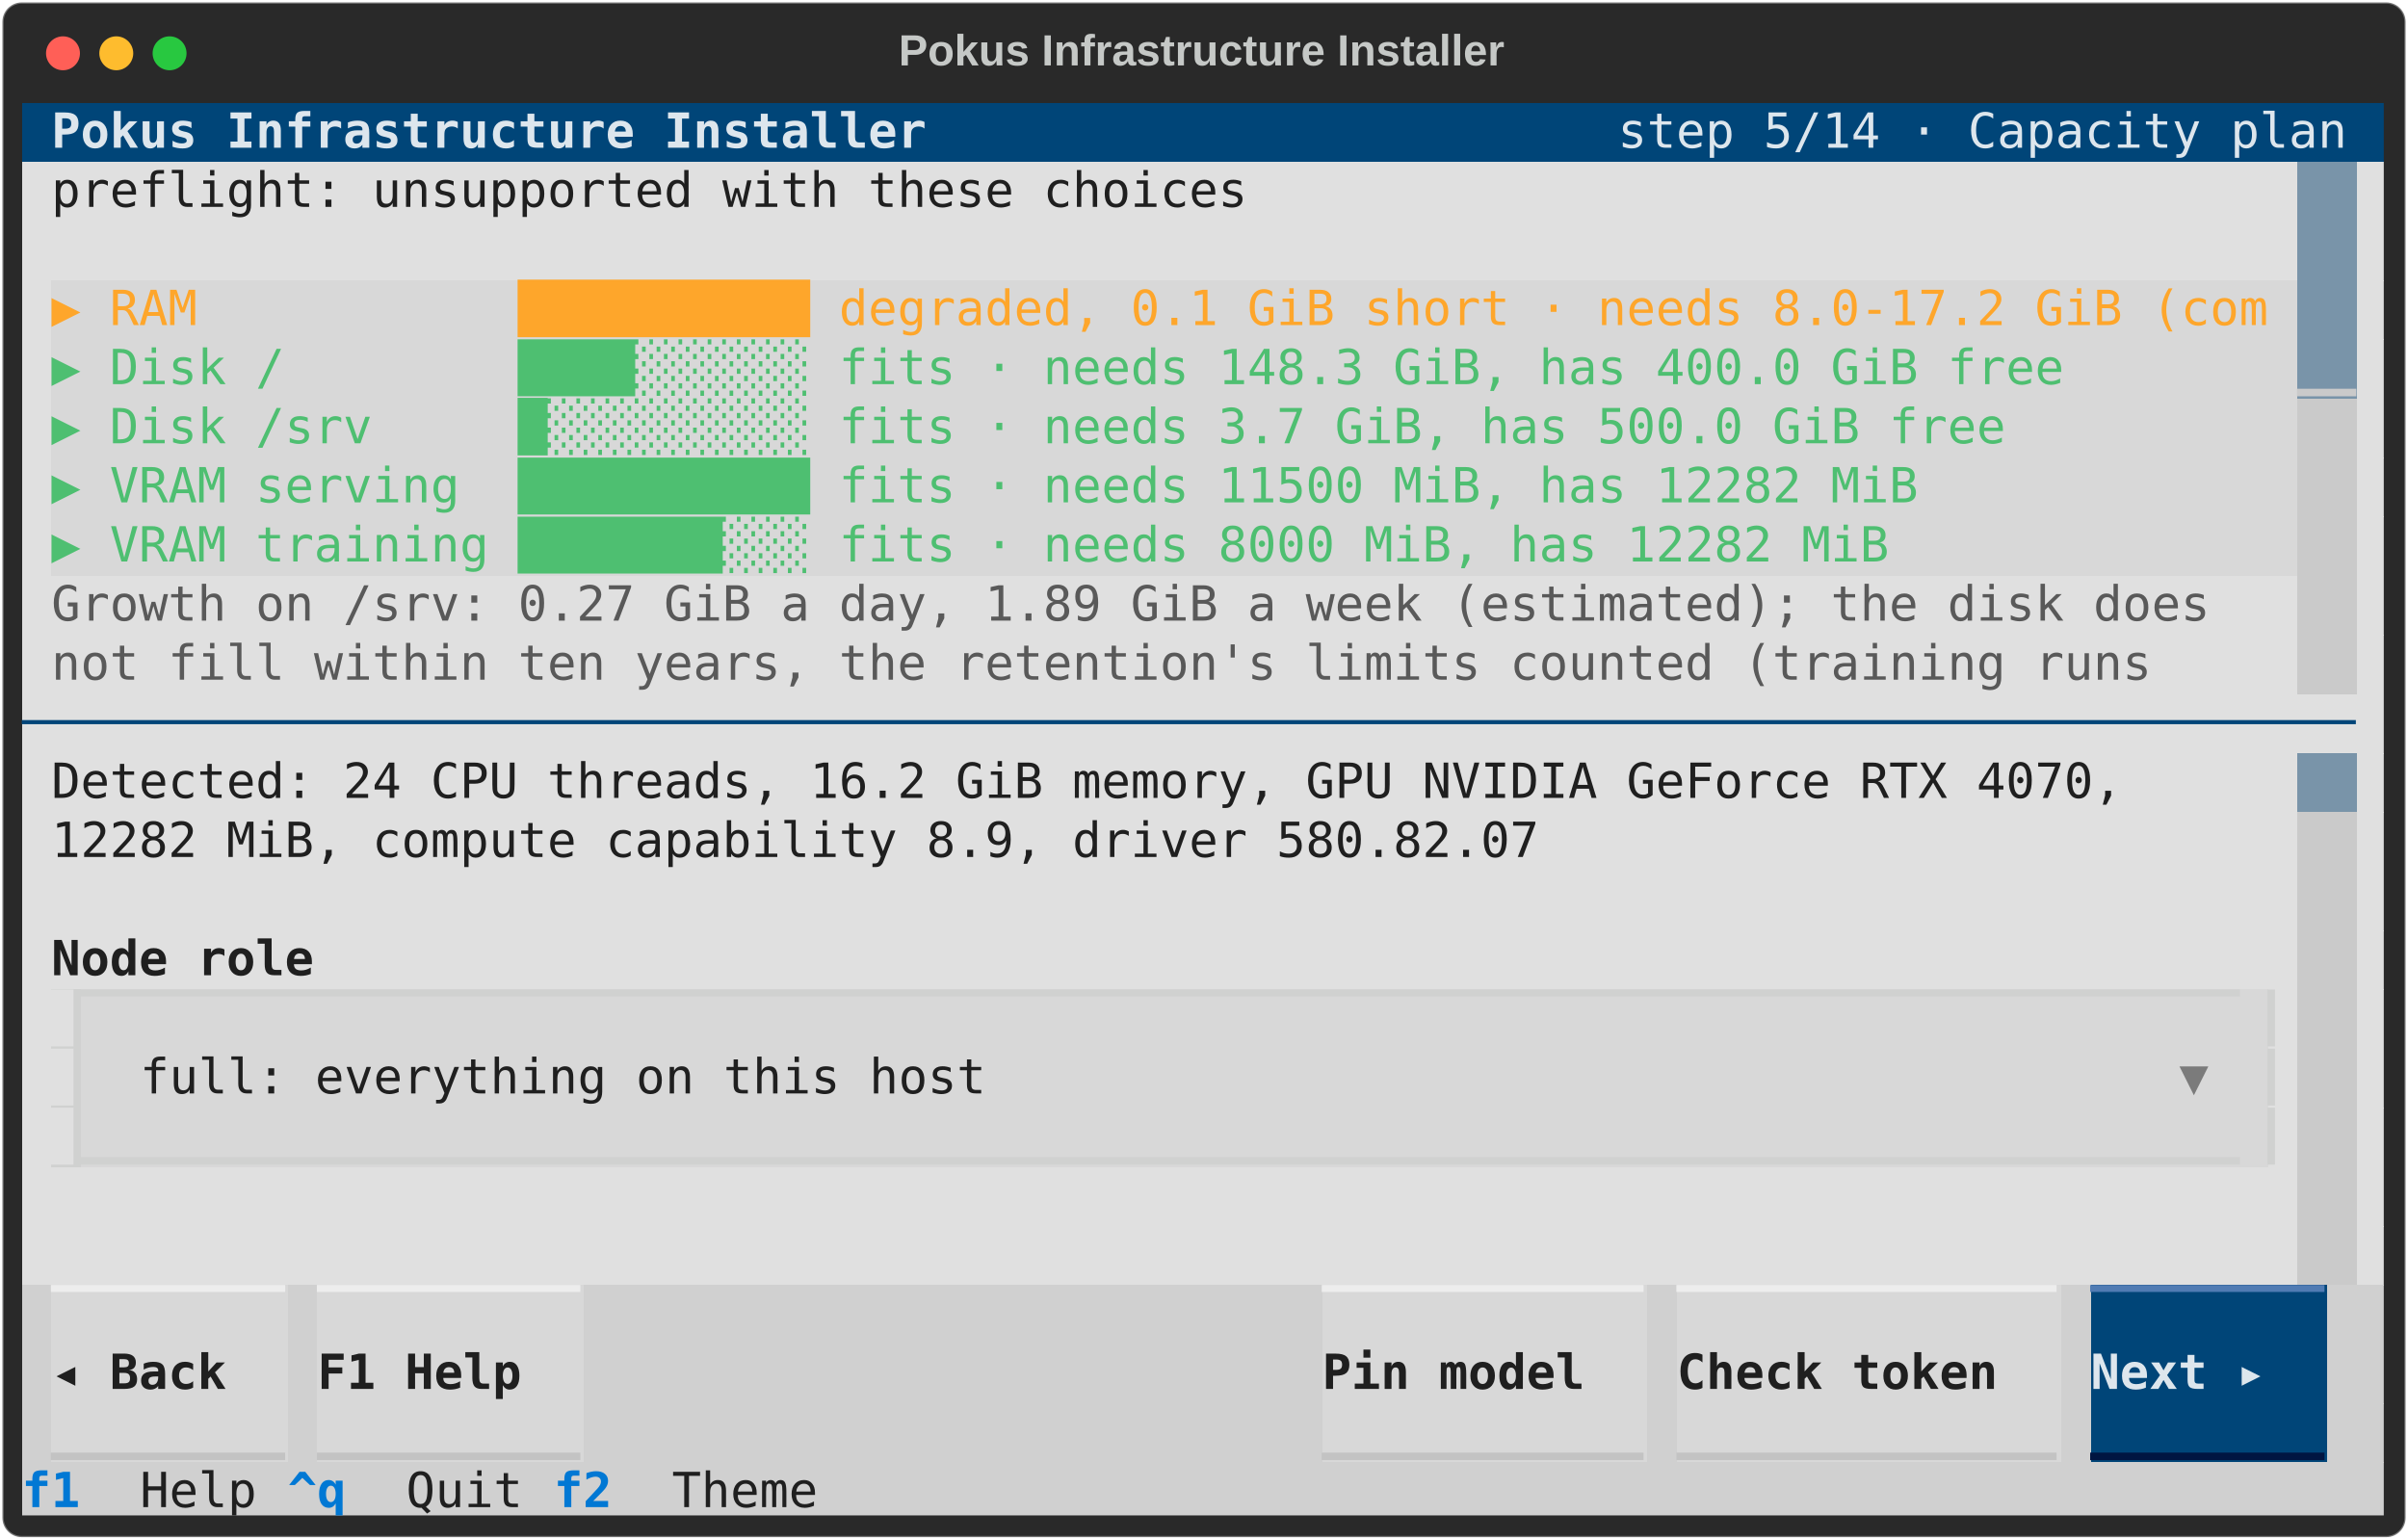
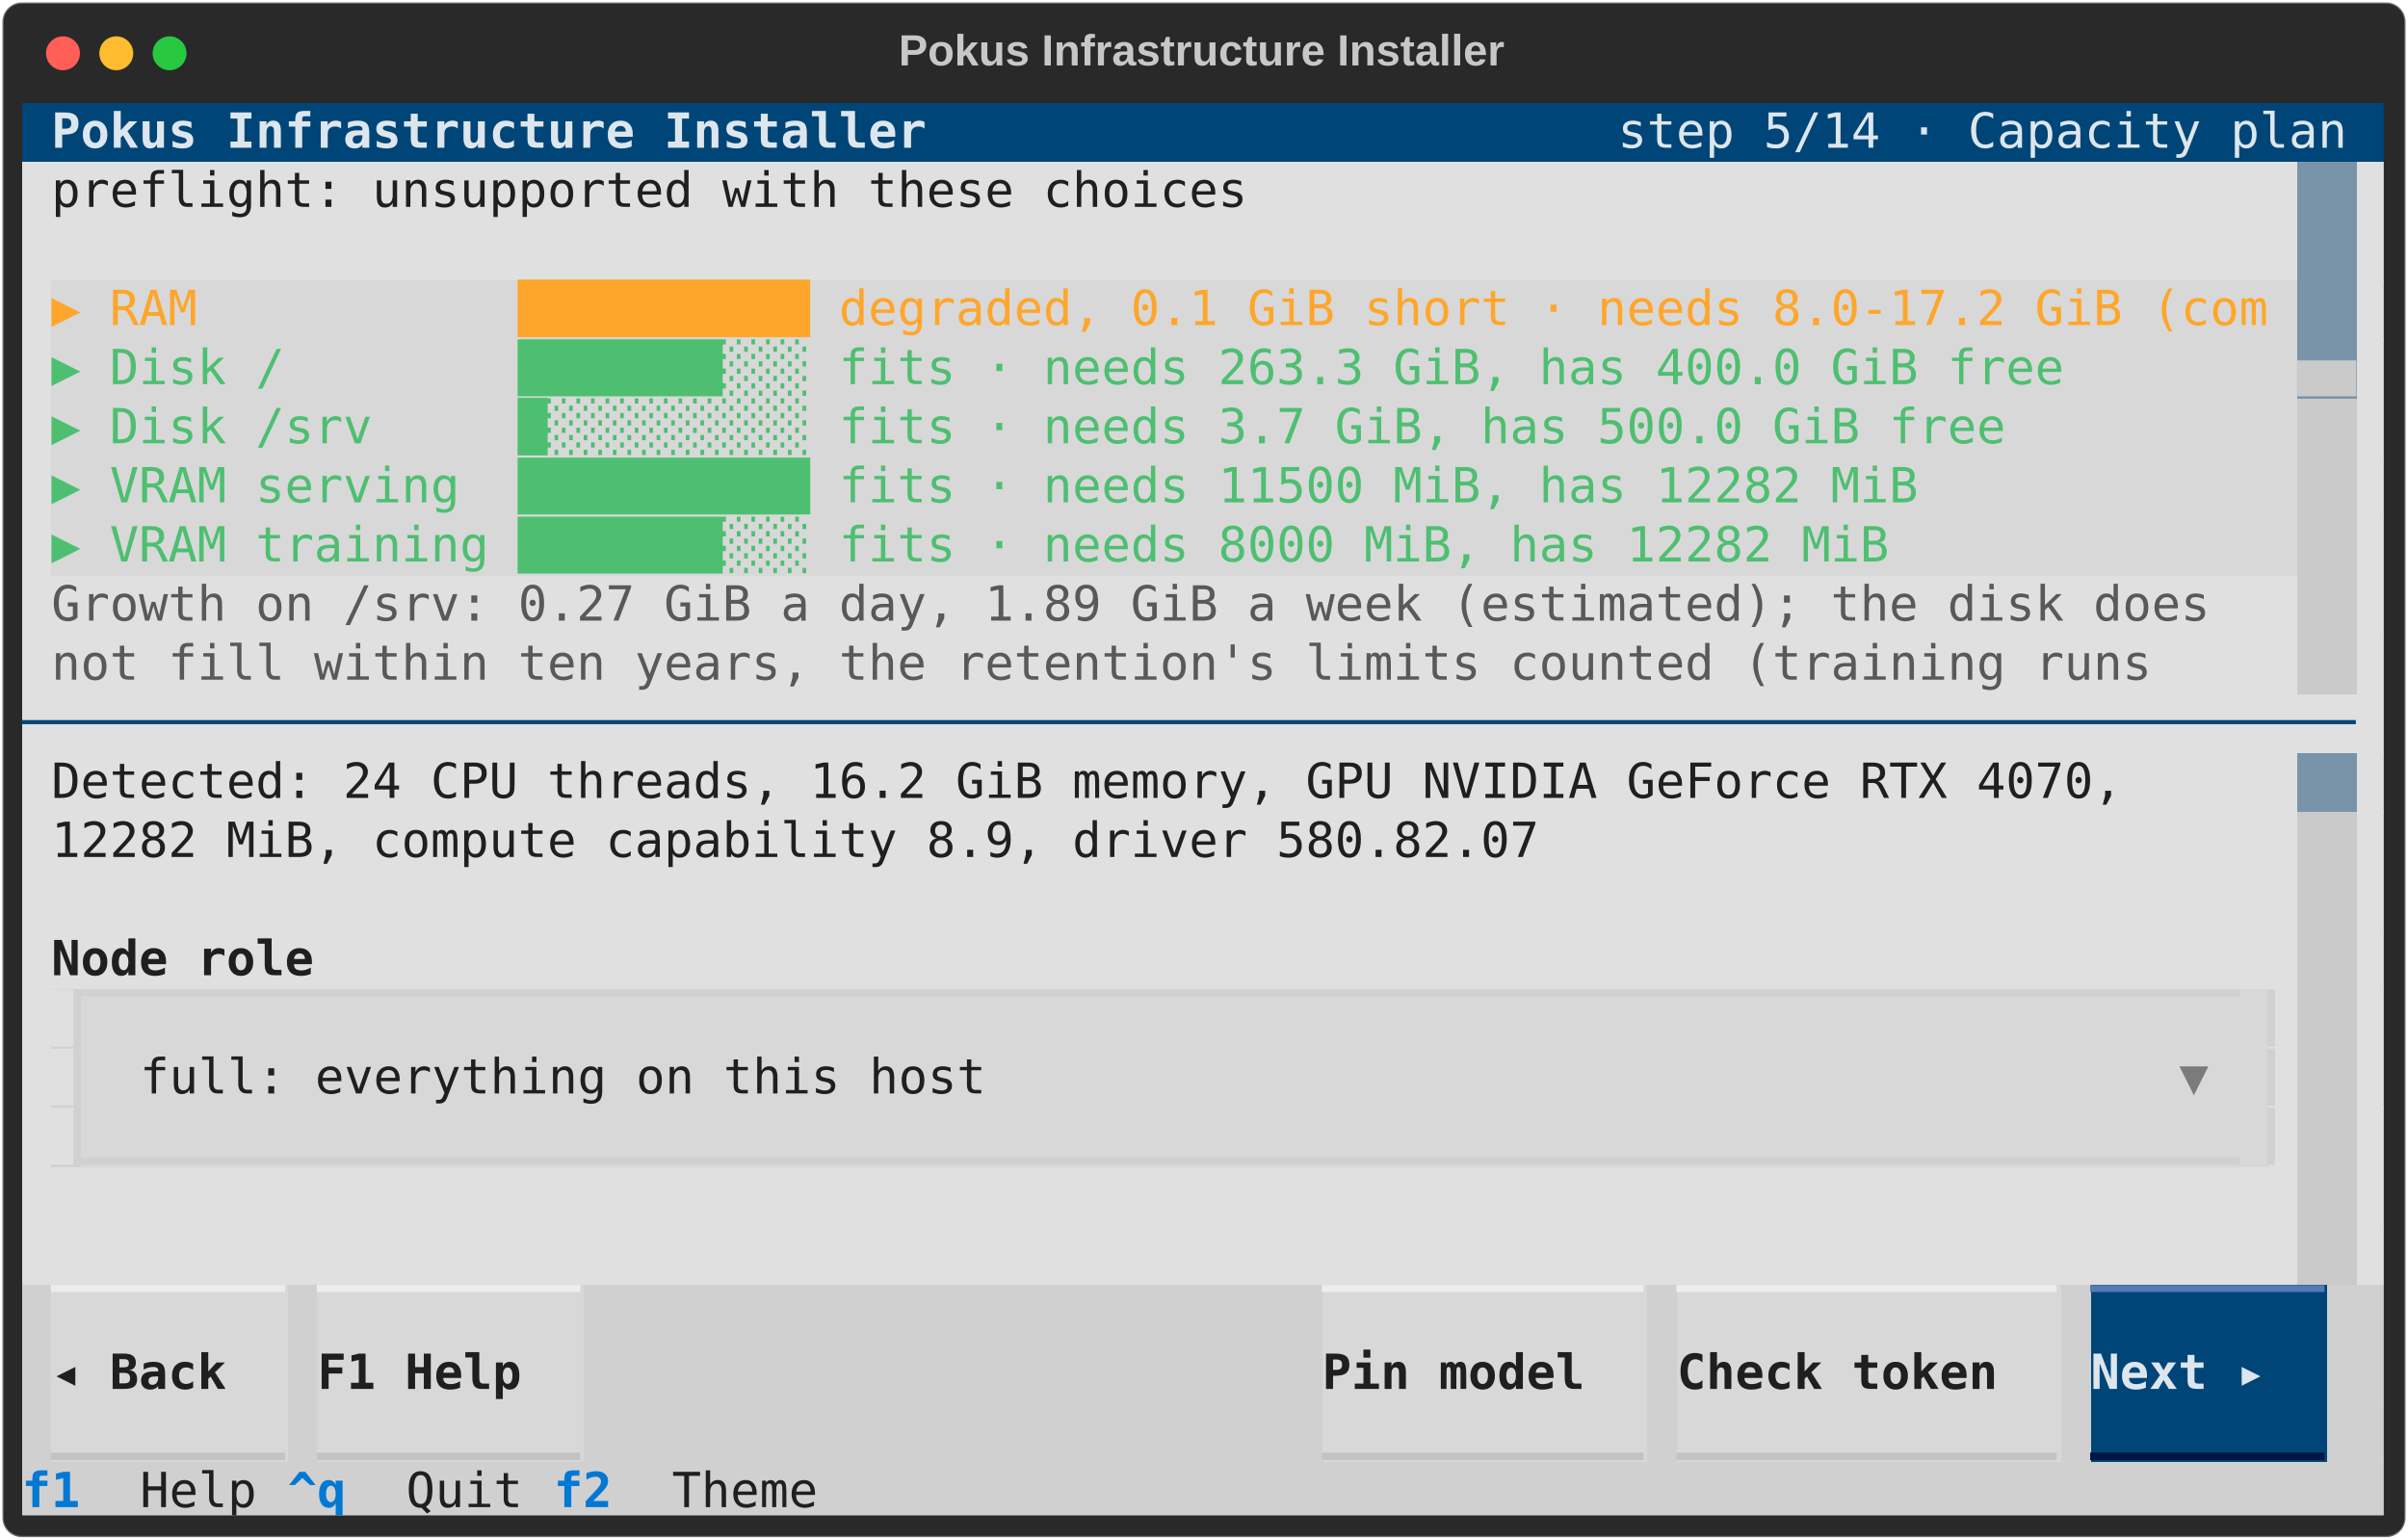
<svg xmlns="http://www.w3.org/2000/svg" class="rich-terminal" viewBox="0 0 994 635.6">
  <style>

    @font-face {
        font-family: "Fira Code";
        src: local("FiraCode-Regular"),
                url("https://cdnjs.cloudflare.com/ajax/libs/firacode/6.2.0/woff2/FiraCode-Regular.woff2") format("woff2"),
                url("https://cdnjs.cloudflare.com/ajax/libs/firacode/6.2.0/woff/FiraCode-Regular.woff") format("woff");
        font-style: normal;
        font-weight: 400;
    }
    @font-face {
        font-family: "Fira Code";
        src: local("FiraCode-Bold"),
                url("https://cdnjs.cloudflare.com/ajax/libs/firacode/6.2.0/woff2/FiraCode-Bold.woff2") format("woff2"),
                url("https://cdnjs.cloudflare.com/ajax/libs/firacode/6.2.0/woff/FiraCode-Bold.woff") format("woff");
        font-style: bold;
        font-weight: 700;
    }

    .terminal-matrix {
        font-family: Fira Code, monospace;
        font-size: 20px;
        line-height: 24.4px;
        font-variant-east-asian: full-width;
    }

    .terminal-title {
        font-size: 18px;
        font-weight: bold;
        font-family: arial;
    }

    .terminal-r1 { fill: #c5c8c6 }
.terminal-r2 { fill: #dde6ed;font-weight: bold }
.terminal-r3 { fill: #dde6ed }
.terminal-r4 { fill: #1f1f1f }
.terminal-r5 { fill: #e0e0e0 }
.terminal-r6 { fill: #fea62b }
.terminal-r7 { fill: #4ebf71 }
.terminal-r8 { fill: #cacaca }
.terminal-r9 { fill: #595959 }
.terminal-r10 { fill: #004578 }
.terminal-r11 { fill: #1f1f1f;font-weight: bold }
.terminal-r12 { fill: #d0d1d0 }
.terminal-r13 { fill: #7b7b7b }
.terminal-r14 { fill: #b93c5b }
.terminal-r15 { fill: #ededed }
.terminal-r16 { fill: #507bb3 }
.terminal-r17 { fill: #c3c3c3 }
.terminal-r18 { fill: #001541 }
.terminal-r19 { fill: #0178d4;font-weight: bold }
    </style>
  <defs>
    <clipPath id="terminal-clip-terminal">
      <rect x="0" y="0" width="975.0" height="584.6" />
    </clipPath>
    <clipPath id="terminal-line-0">
      <rect x="0" y="1.5" width="976" height="24.65" />
    </clipPath>
    <clipPath id="terminal-line-1">
      <rect x="0" y="25.9" width="976" height="24.65" />
    </clipPath>
    <clipPath id="terminal-line-2">
      <rect x="0" y="50.3" width="976" height="24.65" />
    </clipPath>
    <clipPath id="terminal-line-3">
      <rect x="0" y="74.7" width="976" height="24.65" />
    </clipPath>
    <clipPath id="terminal-line-4">
      <rect x="0" y="99.1" width="976" height="24.65" />
    </clipPath>
    <clipPath id="terminal-line-5">
      <rect x="0" y="123.5" width="976" height="24.65" />
    </clipPath>
    <clipPath id="terminal-line-6">
      <rect x="0" y="147.9" width="976" height="24.65" />
    </clipPath>
    <clipPath id="terminal-line-7">
      <rect x="0" y="172.3" width="976" height="24.65" />
    </clipPath>
    <clipPath id="terminal-line-8">
      <rect x="0" y="196.7" width="976" height="24.65" />
    </clipPath>
    <clipPath id="terminal-line-9">
      <rect x="0" y="221.1" width="976" height="24.65" />
    </clipPath>
    <clipPath id="terminal-line-10">
      <rect x="0" y="245.5" width="976" height="24.65" />
    </clipPath>
    <clipPath id="terminal-line-11">
      <rect x="0" y="269.9" width="976" height="24.65" />
    </clipPath>
    <clipPath id="terminal-line-12">
      <rect x="0" y="294.3" width="976" height="24.65" />
    </clipPath>
    <clipPath id="terminal-line-13">
      <rect x="0" y="318.7" width="976" height="24.65" />
    </clipPath>
    <clipPath id="terminal-line-14">
      <rect x="0" y="343.1" width="976" height="24.65" />
    </clipPath>
    <clipPath id="terminal-line-15">
      <rect x="0" y="367.5" width="976" height="24.65" />
    </clipPath>
    <clipPath id="terminal-line-16">
      <rect x="0" y="391.9" width="976" height="24.65" />
    </clipPath>
    <clipPath id="terminal-line-17">
      <rect x="0" y="416.3" width="976" height="24.65" />
    </clipPath>
    <clipPath id="terminal-line-18">
      <rect x="0" y="440.7" width="976" height="24.65" />
    </clipPath>
    <clipPath id="terminal-line-19">
      <rect x="0" y="465.1" width="976" height="24.65" />
    </clipPath>
    <clipPath id="terminal-line-20">
      <rect x="0" y="489.5" width="976" height="24.65" />
    </clipPath>
    <clipPath id="terminal-line-21">
      <rect x="0" y="513.9" width="976" height="24.65" />
    </clipPath>
    <clipPath id="terminal-line-22">
      <rect x="0" y="538.3" width="976" height="24.65" />
    </clipPath>
  </defs>
  <rect fill="#292929" stroke="rgba(255,255,255,0.35)" stroke-width="1" x="1" y="1" width="992" height="633.6" rx="8" />
  <text class="terminal-title" fill="#c5c8c6" text-anchor="middle" x="496" y="27">Pokus Infrastructure Installer</text>
  <g transform="translate(26,22)">
    <circle cx="0" cy="0" r="7" fill="#ff5f57" />
    <circle cx="22" cy="0" r="7" fill="#febc2e" />
    <circle cx="44" cy="0" r="7" fill="#28c840" />
  </g>
  <g transform="translate(9, 41)" clip-path="url(#terminal-clip-terminal)">
    <rect fill="#004578" x="0" y="1.5" width="12.2" height="24.65" shape-rendering="crispEdges" />
    <rect fill="#004578" x="12.2" y="1.5" width="366" height="24.65" shape-rendering="crispEdges" />
    <rect fill="#004578" x="378.2" y="1.5" width="280.6" height="24.65" shape-rendering="crispEdges" />
    <rect fill="#004578" x="658.8" y="1.5" width="305" height="24.65" shape-rendering="crispEdges" />
    <rect fill="#004578" x="963.8" y="1.5" width="12.2" height="24.65" shape-rendering="crispEdges" />
    <rect fill="#e0e0e0" x="0" y="25.9" width="12.2" height="24.65" shape-rendering="crispEdges" />
    <rect fill="#e0e0e0" x="12.2" y="25.9" width="500.2" height="24.65" shape-rendering="crispEdges" />
    <rect fill="#e0e0e0" x="512.4" y="25.9" width="427" height="24.65" shape-rendering="crispEdges" />
    <rect fill="#7994a9" x="939.4" y="25.9" width="24.4" height="24.65" shape-rendering="crispEdges" />
    <rect fill="#e0e0e0" x="963.8" y="25.9" width="12.2" height="24.65" shape-rendering="crispEdges" />
    <rect fill="#e0e0e0" x="0" y="50.3" width="939.4" height="24.65" shape-rendering="crispEdges" />
    <rect fill="#7994a9" x="939.4" y="50.3" width="24.4" height="24.65" shape-rendering="crispEdges" />
    <rect fill="#e0e0e0" x="963.8" y="50.3" width="12.2" height="24.65" shape-rendering="crispEdges" />
    <rect fill="#e0e0e0" x="0" y="74.7" width="12.2" height="24.65" shape-rendering="crispEdges" />
    <rect fill="#d8d8d8" x="12.2" y="74.7" width="927.2" height="24.65" shape-rendering="crispEdges" />
    <rect fill="#7994a9" x="939.4" y="74.7" width="24.4" height="24.65" shape-rendering="crispEdges" />
    <rect fill="#e0e0e0" x="963.8" y="74.7" width="12.2" height="24.65" shape-rendering="crispEdges" />
    <rect fill="#e0e0e0" x="0" y="99.1" width="12.2" height="24.65" shape-rendering="crispEdges" />
    <rect fill="#d8d8d8" x="12.2" y="99.1" width="841.8" height="24.65" shape-rendering="crispEdges" />
    <rect fill="#d8d8d8" x="854" y="99.1" width="85.4" height="24.65" shape-rendering="crispEdges" />
    <rect fill="#7994a9" x="939.4" y="99.1" width="24.4" height="24.65" shape-rendering="crispEdges" />
    <rect fill="#e0e0e0" x="963.8" y="99.1" width="12.2" height="24.65" shape-rendering="crispEdges" />
    <rect fill="#e0e0e0" x="0" y="123.5" width="12.2" height="24.65" shape-rendering="crispEdges" />
    <rect fill="#d8d8d8" x="12.2" y="123.5" width="817.4" height="24.65" shape-rendering="crispEdges" />
    <rect fill="#d8d8d8" x="829.6" y="123.5" width="109.8" height="24.65" shape-rendering="crispEdges" />
    <rect fill="#cacaca" x="939.4" y="123.5" width="24.4" height="24.65" shape-rendering="crispEdges" />
    <rect fill="#e0e0e0" x="963.8" y="123.5" width="12.2" height="24.65" shape-rendering="crispEdges" />
    <rect fill="#e0e0e0" x="0" y="147.9" width="12.2" height="24.65" shape-rendering="crispEdges" />
    <rect fill="#d8d8d8" x="12.2" y="147.9" width="780.8" height="24.65" shape-rendering="crispEdges" />
    <rect fill="#d8d8d8" x="793" y="147.9" width="146.4" height="24.65" shape-rendering="crispEdges" />
    <rect fill="#cacaca" x="939.4" y="147.9" width="24.4" height="24.65" shape-rendering="crispEdges" />
    <rect fill="#e0e0e0" x="963.8" y="147.9" width="12.2" height="24.65" shape-rendering="crispEdges" />
    <rect fill="#e0e0e0" x="0" y="172.3" width="12.2" height="24.65" shape-rendering="crispEdges" />
    <rect fill="#d8d8d8" x="12.2" y="172.3" width="768.6" height="24.65" shape-rendering="crispEdges" />
    <rect fill="#d8d8d8" x="780.8" y="172.3" width="158.6" height="24.65" shape-rendering="crispEdges" />
    <rect fill="#cacaca" x="939.4" y="172.3" width="24.4" height="24.65" shape-rendering="crispEdges" />
    <rect fill="#e0e0e0" x="963.8" y="172.3" width="12.2" height="24.65" shape-rendering="crispEdges" />
    <rect fill="#e0e0e0" x="0" y="196.7" width="12.2" height="24.65" shape-rendering="crispEdges" />
    <rect fill="#e0e0e0" x="12.2" y="196.7" width="902.8" height="24.65" shape-rendering="crispEdges" />
    <rect fill="#e0e0e0" x="915" y="196.7" width="24.4" height="24.65" shape-rendering="crispEdges" />
    <rect fill="#cacaca" x="939.4" y="196.7" width="24.4" height="24.65" shape-rendering="crispEdges" />
    <rect fill="#e0e0e0" x="963.8" y="196.7" width="12.2" height="24.65" shape-rendering="crispEdges" />
    <rect fill="#e0e0e0" x="0" y="221.1" width="12.2" height="24.65" shape-rendering="crispEdges" />
    <rect fill="#e0e0e0" x="12.2" y="221.1" width="878.4" height="24.65" shape-rendering="crispEdges" />
    <rect fill="#e0e0e0" x="890.6" y="221.1" width="48.8" height="24.65" shape-rendering="crispEdges" />
    <rect fill="#cacaca" x="939.4" y="221.1" width="24.4" height="24.65" shape-rendering="crispEdges" />
    <rect fill="#e0e0e0" x="963.8" y="221.1" width="12.2" height="24.65" shape-rendering="crispEdges" />
    <rect fill="#e0e0e0" x="0" y="245.5" width="976" height="24.65" shape-rendering="crispEdges" />
    <rect fill="#e0e0e0" x="0" y="269.9" width="12.2" height="24.65" shape-rendering="crispEdges" />
    <rect fill="#e0e0e0" x="12.2" y="269.9" width="866.2" height="24.65" shape-rendering="crispEdges" />
    <rect fill="#e0e0e0" x="878.4" y="269.9" width="61" height="24.65" shape-rendering="crispEdges" />
    <rect fill="#7994a9" x="939.4" y="269.9" width="24.4" height="24.65" shape-rendering="crispEdges" />
    <rect fill="#e0e0e0" x="963.8" y="269.9" width="12.2" height="24.65" shape-rendering="crispEdges" />
    <rect fill="#e0e0e0" x="0" y="294.3" width="12.2" height="24.65" shape-rendering="crispEdges" />
    <rect fill="#e0e0e0" x="12.2" y="294.3" width="622.2" height="24.65" shape-rendering="crispEdges" />
    <rect fill="#e0e0e0" x="634.4" y="294.3" width="305" height="24.65" shape-rendering="crispEdges" />
    <rect fill="#cacaca" x="939.4" y="294.3" width="24.4" height="24.65" shape-rendering="crispEdges" />
    <rect fill="#e0e0e0" x="963.8" y="294.3" width="12.2" height="24.65" shape-rendering="crispEdges" />
    <rect fill="#e0e0e0" x="0" y="318.7" width="939.4" height="24.65" shape-rendering="crispEdges" />
    <rect fill="#cacaca" x="939.4" y="318.7" width="24.4" height="24.65" shape-rendering="crispEdges" />
    <rect fill="#e0e0e0" x="963.8" y="318.7" width="12.2" height="24.65" shape-rendering="crispEdges" />
    <rect fill="#e0e0e0" x="0" y="343.1" width="12.2" height="24.65" shape-rendering="crispEdges" />
    <rect fill="#e0e0e0" x="12.2" y="343.1" width="109.8" height="24.65" shape-rendering="crispEdges" />
    <rect fill="#e0e0e0" x="122" y="343.1" width="817.4" height="24.65" shape-rendering="crispEdges" />
    <rect fill="#cacaca" x="939.4" y="343.1" width="24.4" height="24.65" shape-rendering="crispEdges" />
    <rect fill="#e0e0e0" x="963.8" y="343.1" width="12.2" height="24.65" shape-rendering="crispEdges" />
    <rect fill="#e0e0e0" x="0" y="367.5" width="12.2" height="24.65" shape-rendering="crispEdges" />
    <rect fill="#d0d1d0" x="12.2" y="367.5" width="12.2" height="24.65" shape-rendering="crispEdges" />
    <rect fill="#d8d8d8" x="24.4" y="367.5" width="902.8" height="24.65" shape-rendering="crispEdges" />
    <rect fill="#e0e0e0" x="927.2" y="367.5" width="12.2" height="24.65" shape-rendering="crispEdges" />
    <rect fill="#cacaca" x="939.4" y="367.5" width="24.4" height="24.65" shape-rendering="crispEdges" />
    <rect fill="#e0e0e0" x="963.8" y="367.5" width="12.2" height="24.65" shape-rendering="crispEdges" />
    <rect fill="#e0e0e0" x="0" y="391.9" width="12.2" height="24.65" shape-rendering="crispEdges" />
    <rect fill="#d0d1d0" x="12.2" y="391.9" width="12.2" height="24.65" shape-rendering="crispEdges" />
    <rect fill="#d8d8d8" x="24.4" y="391.9" width="24.4" height="24.65" shape-rendering="crispEdges" />
    <rect fill="#d8d8d8" x="48.8" y="391.9" width="353.8" height="24.65" shape-rendering="crispEdges" />
    <rect fill="#d8d8d8" x="402.6" y="391.9" width="488" height="24.65" shape-rendering="crispEdges" />
    <rect fill="#d8d8d8" x="890.6" y="391.9" width="12.2" height="24.65" shape-rendering="crispEdges" />
    <rect fill="#d8d8d8" x="902.8" y="391.9" width="24.4" height="24.65" shape-rendering="crispEdges" />
    <rect fill="#e0e0e0" x="927.2" y="391.9" width="12.2" height="24.65" shape-rendering="crispEdges" />
    <rect fill="#cacaca" x="939.4" y="391.9" width="24.4" height="24.65" shape-rendering="crispEdges" />
    <rect fill="#e0e0e0" x="963.8" y="391.9" width="12.2" height="24.65" shape-rendering="crispEdges" />
    <rect fill="#e0e0e0" x="0" y="416.3" width="12.2" height="24.65" shape-rendering="crispEdges" />
    <rect fill="#d0d1d0" x="12.2" y="416.3" width="12.2" height="24.65" shape-rendering="crispEdges" />
    <rect fill="#d8d8d8" x="24.4" y="416.3" width="902.8" height="24.65" shape-rendering="crispEdges" />
    <rect fill="#e0e0e0" x="927.2" y="416.3" width="12.2" height="24.65" shape-rendering="crispEdges" />
    <rect fill="#cacaca" x="939.4" y="416.3" width="24.4" height="24.65" shape-rendering="crispEdges" />
    <rect fill="#e0e0e0" x="963.8" y="416.3" width="12.2" height="24.65" shape-rendering="crispEdges" />
    <rect fill="#e0e0e0" x="0" y="440.7" width="12.2" height="24.65" shape-rendering="crispEdges" />
    <rect fill="#e0e0e0" x="12.2" y="440.7" width="0" height="24.65" shape-rendering="crispEdges" />
    <rect fill="#e0e0e0" x="12.2" y="440.7" width="927.2" height="24.65" shape-rendering="crispEdges" />
    <rect fill="#cacaca" x="939.4" y="440.7" width="24.4" height="24.65" shape-rendering="crispEdges" />
    <rect fill="#e0e0e0" x="963.8" y="440.7" width="12.2" height="24.65" shape-rendering="crispEdges" />
    <rect fill="#e0e0e0" x="0" y="465.1" width="939.4" height="24.65" shape-rendering="crispEdges" />
    <rect fill="#cacaca" x="939.4" y="465.1" width="24.4" height="24.65" shape-rendering="crispEdges" />
    <rect fill="#e0e0e0" x="963.8" y="465.1" width="12.2" height="24.65" shape-rendering="crispEdges" />
    <rect fill="#d0d0d0" x="0" y="489.5" width="12.2" height="24.65" shape-rendering="crispEdges" />
    <rect fill="#d8d8d8" x="12.2" y="489.5" width="97.6" height="24.65" shape-rendering="crispEdges" />
    <rect fill="#d0d0d0" x="109.8" y="489.5" width="12.2" height="24.65" shape-rendering="crispEdges" />
    <rect fill="#d8d8d8" x="122" y="489.5" width="109.8" height="24.65" shape-rendering="crispEdges" />
    <rect fill="#d0d0d0" x="231.8" y="489.5" width="12.2" height="24.65" shape-rendering="crispEdges" />
    <rect fill="#d0d0d0" x="244" y="489.5" width="0" height="24.65" shape-rendering="crispEdges" />
    <rect fill="#d0d0d0" x="244" y="489.5" width="292.8" height="24.65" shape-rendering="crispEdges" />
    <rect fill="#d8d8d8" x="536.8" y="489.5" width="134.2" height="24.65" shape-rendering="crispEdges" />
    <rect fill="#d0d0d0" x="671" y="489.5" width="12.2" height="24.65" shape-rendering="crispEdges" />
    <rect fill="#d8d8d8" x="683.2" y="489.5" width="158.6" height="24.65" shape-rendering="crispEdges" />
    <rect fill="#d0d0d0" x="841.8" y="489.5" width="12.2" height="24.65" shape-rendering="crispEdges" />
    <rect fill="#004578" x="854" y="489.5" width="97.6" height="24.65" shape-rendering="crispEdges" />
    <rect fill="#d0d0d0" x="951.6" y="489.5" width="24.4" height="24.65" shape-rendering="crispEdges" />
    <rect fill="#d0d0d0" x="0" y="513.9" width="12.2" height="24.65" shape-rendering="crispEdges" />
    <rect fill="#d8d8d8" x="12.2" y="513.9" width="97.6" height="24.65" shape-rendering="crispEdges" />
    <rect fill="#d0d0d0" x="109.8" y="513.9" width="12.2" height="24.65" shape-rendering="crispEdges" />
    <rect fill="#d8d8d8" x="122" y="513.9" width="109.8" height="24.65" shape-rendering="crispEdges" />
    <rect fill="#d0d0d0" x="231.8" y="513.9" width="305" height="24.65" shape-rendering="crispEdges" />
    <rect fill="#d8d8d8" x="536.8" y="513.9" width="134.2" height="24.65" shape-rendering="crispEdges" />
    <rect fill="#d0d0d0" x="671" y="513.9" width="12.2" height="24.65" shape-rendering="crispEdges" />
    <rect fill="#d8d8d8" x="683.2" y="513.9" width="158.6" height="24.65" shape-rendering="crispEdges" />
    <rect fill="#d0d0d0" x="841.8" y="513.9" width="12.2" height="24.65" shape-rendering="crispEdges" />
    <rect fill="#004578" x="854" y="513.9" width="97.6" height="24.65" shape-rendering="crispEdges" />
    <rect fill="#d0d0d0" x="951.6" y="513.9" width="24.4" height="24.65" shape-rendering="crispEdges" />
    <rect fill="#d0d0d0" x="0" y="538.3" width="12.2" height="24.65" shape-rendering="crispEdges" />
    <rect fill="#d8d8d8" x="12.2" y="538.3" width="97.6" height="24.65" shape-rendering="crispEdges" />
    <rect fill="#d0d0d0" x="109.8" y="538.3" width="12.2" height="24.65" shape-rendering="crispEdges" />
    <rect fill="#d8d8d8" x="122" y="538.3" width="109.8" height="24.65" shape-rendering="crispEdges" />
    <rect fill="#d0d0d0" x="231.8" y="538.3" width="305" height="24.65" shape-rendering="crispEdges" />
    <rect fill="#d8d8d8" x="536.8" y="538.3" width="134.2" height="24.65" shape-rendering="crispEdges" />
    <rect fill="#d0d0d0" x="671" y="538.3" width="12.2" height="24.65" shape-rendering="crispEdges" />
    <rect fill="#d8d8d8" x="683.2" y="538.3" width="158.6" height="24.65" shape-rendering="crispEdges" />
    <rect fill="#d0d0d0" x="841.8" y="538.3" width="12.2" height="24.65" shape-rendering="crispEdges" />
    <rect fill="#004578" x="854" y="538.3" width="97.6" height="24.65" shape-rendering="crispEdges" />
    <rect fill="#d0d0d0" x="951.6" y="538.3" width="24.4" height="24.65" shape-rendering="crispEdges" />
    <rect fill="#d0d0d0" x="0" y="562.7" width="48.8" height="24.65" shape-rendering="crispEdges" />
    <rect fill="#d0d0d0" x="48.8" y="562.7" width="61" height="24.65" shape-rendering="crispEdges" />
    <rect fill="#d0d0d0" x="109.8" y="562.7" width="48.8" height="24.65" shape-rendering="crispEdges" />
    <rect fill="#d0d0d0" x="158.6" y="562.7" width="61" height="24.65" shape-rendering="crispEdges" />
    <rect fill="#d0d0d0" x="219.6" y="562.7" width="48.8" height="24.65" shape-rendering="crispEdges" />
    <rect fill="#d0d0d0" x="268.4" y="562.7" width="73.2" height="24.65" shape-rendering="crispEdges" />
    <rect fill="#d0d0d0" x="341.6" y="562.7" width="634.4" height="24.65" shape-rendering="crispEdges" />
    <g class="terminal-matrix">
      <text class="terminal-r2" x="12.2" y="20" textLength="366" clip-path="url(#terminal-line-0)">Pokus Infrastructure Installer</text>
      <text class="terminal-r3" x="658.8" y="20" textLength="305" clip-path="url(#terminal-line-0)">step 5/14 · Capacity plan</text>
      <text class="terminal-r1" x="976" y="20" textLength="12.2" clip-path="url(#terminal-line-0)">
</text>
      <text class="terminal-r4" x="12.2" y="44.4" textLength="500.2" clip-path="url(#terminal-line-1)">preflight: unsupported with these choices</text>
      <text class="terminal-r1" x="976" y="44.4" textLength="12.2" clip-path="url(#terminal-line-1)">
</text>
      <text class="terminal-r1" x="976" y="68.8" textLength="12.2" clip-path="url(#terminal-line-2)">
</text>
      <text class="terminal-r6" x="12.2" y="93.2" textLength="927.2" clip-path="url(#terminal-line-3)">▶ RAM           ██████████ degraded, 0.1 GiB short · needs 8.0-17.2 GiB (com</text>
      <text class="terminal-r1" x="976" y="93.2" textLength="12.2" clip-path="url(#terminal-line-3)">
</text>
-       <text class="terminal-r7" x="12.2" y="117.6" textLength="841.8" clip-path="url(#terminal-line-4)">▶ Disk /        ████░░░░░░ fits · needs 148.3 GiB, has 400.0 GiB free</text>
-       <text class="terminal-r8" x="939.4" y="117.6" textLength="24.4" clip-path="url(#terminal-line-4)">▁▁</text>
+       <text class="terminal-r7" x="12.2" y="117.6" textLength="841.8" clip-path="url(#terminal-line-4)">▶ Disk /        ███████░░░ fits · needs 263.3 GiB, has 400.0 GiB free</text>
+       <text class="terminal-r8" x="939.4" y="117.6" textLength="24.4" clip-path="url(#terminal-line-4)">▅▅</text>
      <text class="terminal-r1" x="976" y="117.6" textLength="12.2" clip-path="url(#terminal-line-4)">
</text>
      <text class="terminal-r7" x="12.2" y="142" textLength="817.4" clip-path="url(#terminal-line-5)">▶ Disk /srv     █░░░░░░░░░ fits · needs 3.7 GiB, has 500.0 GiB free</text>
      <text class="terminal-r1" x="976" y="142" textLength="12.2" clip-path="url(#terminal-line-5)">
</text>
      <text class="terminal-r7" x="12.2" y="166.4" textLength="780.8" clip-path="url(#terminal-line-6)">▶ VRAM serving  ██████████ fits · needs 11500 MiB, has 12282 MiB</text>
      <text class="terminal-r1" x="976" y="166.4" textLength="12.2" clip-path="url(#terminal-line-6)">
</text>
      <text class="terminal-r7" x="12.2" y="190.8" textLength="768.6" clip-path="url(#terminal-line-7)">▶ VRAM training ███████░░░ fits · needs 8000 MiB, has 12282 MiB</text>
      <text class="terminal-r1" x="976" y="190.8" textLength="12.2" clip-path="url(#terminal-line-7)">
</text>
      <text class="terminal-r9" x="12.2" y="215.2" textLength="902.8" clip-path="url(#terminal-line-8)">Growth on /srv: 0.27 GiB a day, 1.89 GiB a week (estimated); the disk does</text>
      <text class="terminal-r1" x="976" y="215.2" textLength="12.2" clip-path="url(#terminal-line-8)">
</text>
      <text class="terminal-r9" x="12.2" y="239.6" textLength="878.4" clip-path="url(#terminal-line-9)">not fill within ten years, the retention's limits counted (training runs</text>
      <text class="terminal-r1" x="976" y="239.6" textLength="12.2" clip-path="url(#terminal-line-9)">
</text>
      <text class="terminal-r10" x="0" y="264" textLength="976" clip-path="url(#terminal-line-10)">────────────────────────────────────────────────────────────────────────────────</text>
      <text class="terminal-r1" x="976" y="264" textLength="12.2" clip-path="url(#terminal-line-10)">
</text>
      <text class="terminal-r4" x="12.2" y="288.4" textLength="866.2" clip-path="url(#terminal-line-11)">Detected: 24 CPU threads, 16.2 GiB memory, GPU NVIDIA GeForce RTX 4070,</text>
      <text class="terminal-r1" x="976" y="288.4" textLength="12.2" clip-path="url(#terminal-line-11)">
</text>
      <text class="terminal-r4" x="12.2" y="312.8" textLength="622.2" clip-path="url(#terminal-line-12)">12282 MiB, compute capability 8.9, driver 580.82.07</text>
      <text class="terminal-r1" x="976" y="312.8" textLength="12.2" clip-path="url(#terminal-line-12)">
</text>
      <text class="terminal-r1" x="976" y="337.2" textLength="12.2" clip-path="url(#terminal-line-13)">
</text>
      <text class="terminal-r11" x="12.2" y="361.6" textLength="109.8" clip-path="url(#terminal-line-14)">Node role</text>
      <text class="terminal-r1" x="976" y="361.6" textLength="12.2" clip-path="url(#terminal-line-14)">
</text>
      <text class="terminal-r5" x="12.2" y="386" textLength="12.2" clip-path="url(#terminal-line-15)">▊</text>
      <text class="terminal-r12" x="24.4" y="386" textLength="902.8" clip-path="url(#terminal-line-15)">▔▔▔▔▔▔▔▔▔▔▔▔▔▔▔▔▔▔▔▔▔▔▔▔▔▔▔▔▔▔▔▔▔▔▔▔▔▔▔▔▔▔▔▔▔▔▔▔▔▔▔▔▔▔▔▔▔▔▔▔▔▔▔▔▔▔▔▔▔▔▔▔▔▔</text>
      <text class="terminal-r12" x="927.2" y="386" textLength="12.2" clip-path="url(#terminal-line-15)">▎</text>
      <text class="terminal-r1" x="976" y="386" textLength="12.2" clip-path="url(#terminal-line-15)">
</text>
      <text class="terminal-r5" x="12.2" y="410.4" textLength="12.2" clip-path="url(#terminal-line-16)">▊</text>
      <text class="terminal-r4" x="48.8" y="410.4" textLength="353.8" clip-path="url(#terminal-line-16)">full: everything on this host</text>
      <text class="terminal-r13" x="890.6" y="410.4" textLength="12.2" clip-path="url(#terminal-line-16)">▼</text>
      <text class="terminal-r12" x="927.2" y="410.4" textLength="12.2" clip-path="url(#terminal-line-16)">▎</text>
      <text class="terminal-r1" x="976" y="410.4" textLength="12.2" clip-path="url(#terminal-line-16)">
</text>
      <text class="terminal-r5" x="12.2" y="434.8" textLength="12.2" clip-path="url(#terminal-line-17)">▊</text>
      <text class="terminal-r12" x="24.4" y="434.8" textLength="902.8" clip-path="url(#terminal-line-17)">▁▁▁▁▁▁▁▁▁▁▁▁▁▁▁▁▁▁▁▁▁▁▁▁▁▁▁▁▁▁▁▁▁▁▁▁▁▁▁▁▁▁▁▁▁▁▁▁▁▁▁▁▁▁▁▁▁▁▁▁▁▁▁▁▁▁▁▁▁▁▁▁▁▁</text>
      <text class="terminal-r12" x="927.2" y="434.8" textLength="12.2" clip-path="url(#terminal-line-17)">▎</text>
      <text class="terminal-r1" x="976" y="434.8" textLength="12.2" clip-path="url(#terminal-line-17)">
</text>
      <text class="terminal-r1" x="976" y="459.2" textLength="12.2" clip-path="url(#terminal-line-18)">
</text>
      <text class="terminal-r1" x="976" y="483.6" textLength="12.2" clip-path="url(#terminal-line-19)">
</text>
      <text class="terminal-r15" x="12.2" y="508" textLength="97.6" clip-path="url(#terminal-line-20)">▔▔▔▔▔▔▔▔</text>
      <text class="terminal-r15" x="122" y="508" textLength="109.8" clip-path="url(#terminal-line-20)">▔▔▔▔▔▔▔▔▔</text>
      <text class="terminal-r15" x="536.8" y="508" textLength="134.2" clip-path="url(#terminal-line-20)">▔▔▔▔▔▔▔▔▔▔▔</text>
      <text class="terminal-r15" x="683.2" y="508" textLength="158.6" clip-path="url(#terminal-line-20)">▔▔▔▔▔▔▔▔▔▔▔▔▔</text>
      <text class="terminal-r16" x="854" y="508" textLength="97.6" clip-path="url(#terminal-line-20)">▔▔▔▔▔▔▔▔</text>
      <text class="terminal-r1" x="976" y="508" textLength="12.2" clip-path="url(#terminal-line-20)">
</text>
      <text class="terminal-r11" x="12.2" y="532.4" textLength="97.6" clip-path="url(#terminal-line-21)"> ◂ Back </text>
      <text class="terminal-r11" x="122" y="532.4" textLength="109.8" clip-path="url(#terminal-line-21)"> F1 Help </text>
      <text class="terminal-r11" x="536.8" y="532.4" textLength="134.2" clip-path="url(#terminal-line-21)"> Pin model </text>
      <text class="terminal-r11" x="683.2" y="532.4" textLength="158.6" clip-path="url(#terminal-line-21)"> Check token </text>
      <text class="terminal-r2" x="854" y="532.4" textLength="97.6" clip-path="url(#terminal-line-21)"> Next ▸ </text>
      <text class="terminal-r1" x="976" y="532.4" textLength="12.2" clip-path="url(#terminal-line-21)">
</text>
      <text class="terminal-r17" x="12.2" y="556.8" textLength="97.6" clip-path="url(#terminal-line-22)">▁▁▁▁▁▁▁▁</text>
      <text class="terminal-r17" x="122" y="556.8" textLength="109.8" clip-path="url(#terminal-line-22)">▁▁▁▁▁▁▁▁▁</text>
      <text class="terminal-r17" x="536.8" y="556.8" textLength="134.2" clip-path="url(#terminal-line-22)">▁▁▁▁▁▁▁▁▁▁▁</text>
      <text class="terminal-r17" x="683.2" y="556.8" textLength="158.6" clip-path="url(#terminal-line-22)">▁▁▁▁▁▁▁▁▁▁▁▁▁</text>
      <text class="terminal-r18" x="854" y="556.8" textLength="97.6" clip-path="url(#terminal-line-22)">▁▁▁▁▁▁▁▁</text>
      <text class="terminal-r1" x="976" y="556.8" textLength="12.2" clip-path="url(#terminal-line-22)">
</text>
      <text class="terminal-r19" x="0" y="581.2" textLength="48.8" clip-path="url(#terminal-line-23)"> f1 </text>
      <text class="terminal-r4" x="48.8" y="581.2" textLength="61" clip-path="url(#terminal-line-23)">Help </text>
      <text class="terminal-r19" x="109.8" y="581.2" textLength="48.8" clip-path="url(#terminal-line-23)"> ^q </text>
      <text class="terminal-r4" x="158.6" y="581.2" textLength="61" clip-path="url(#terminal-line-23)">Quit </text>
      <text class="terminal-r19" x="219.6" y="581.2" textLength="48.8" clip-path="url(#terminal-line-23)"> f2 </text>
      <text class="terminal-r4" x="268.4" y="581.2" textLength="73.2" clip-path="url(#terminal-line-23)">Theme </text>
    </g>
  </g>
</svg>
